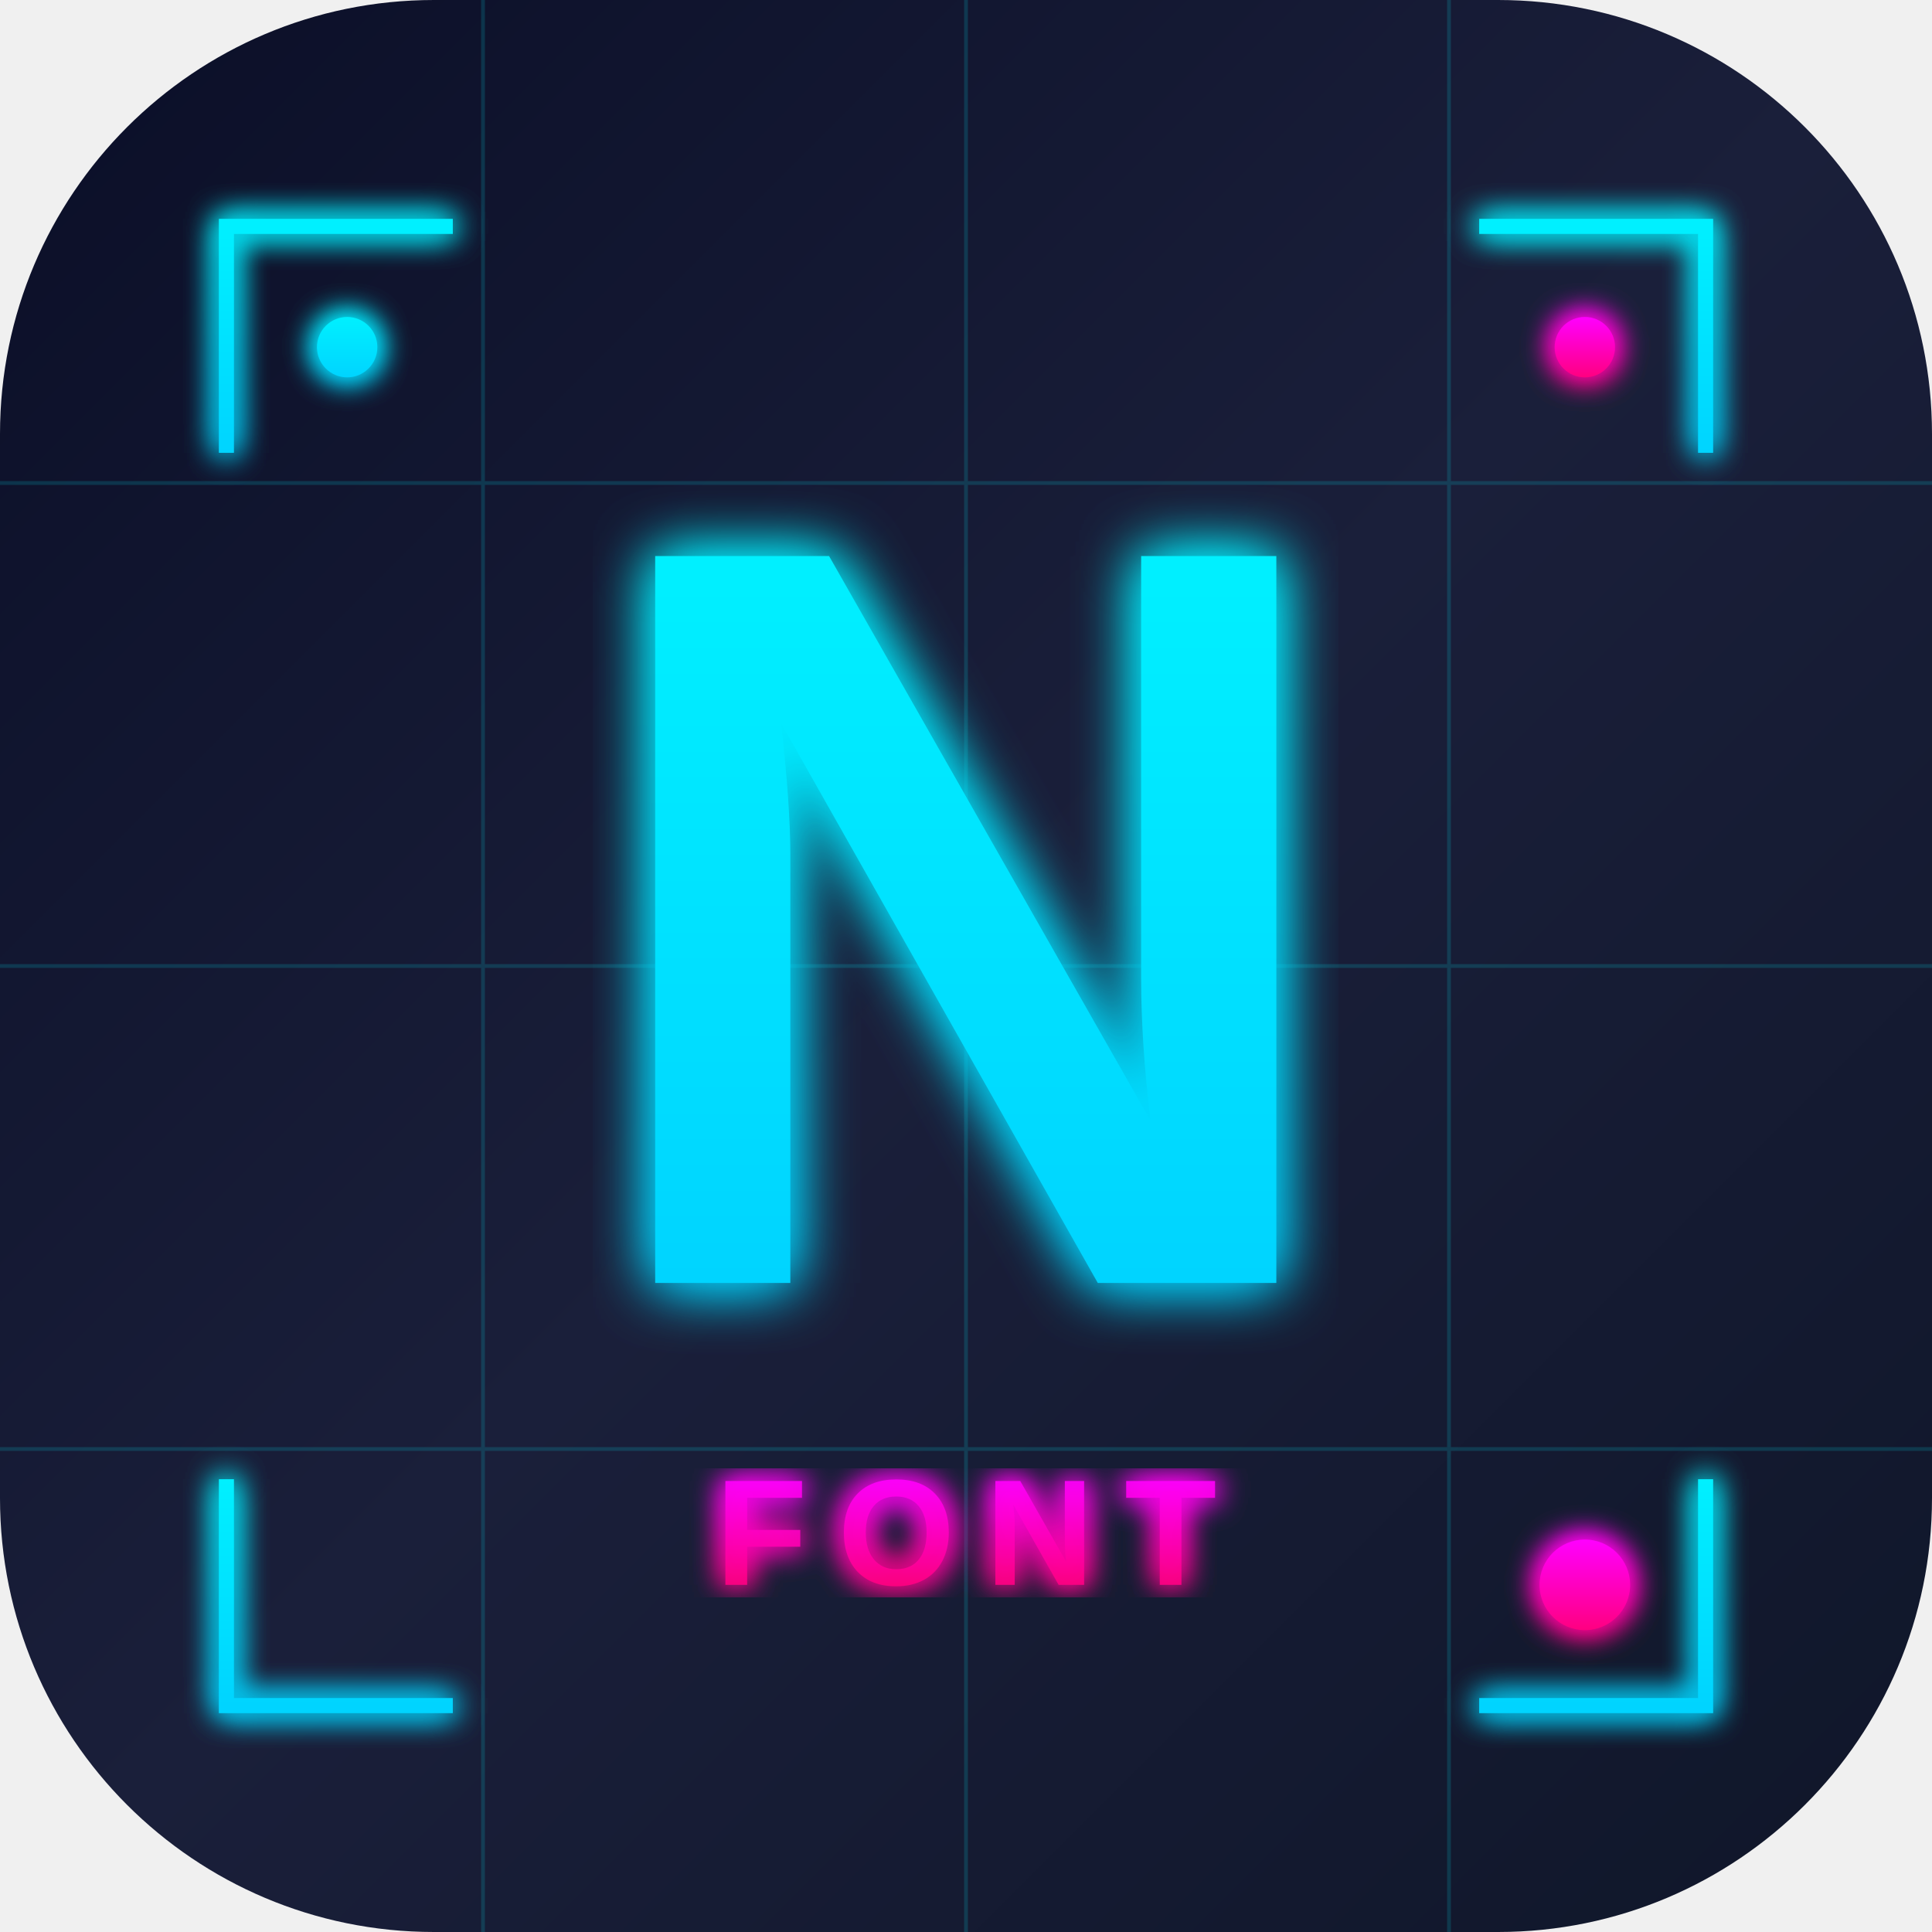
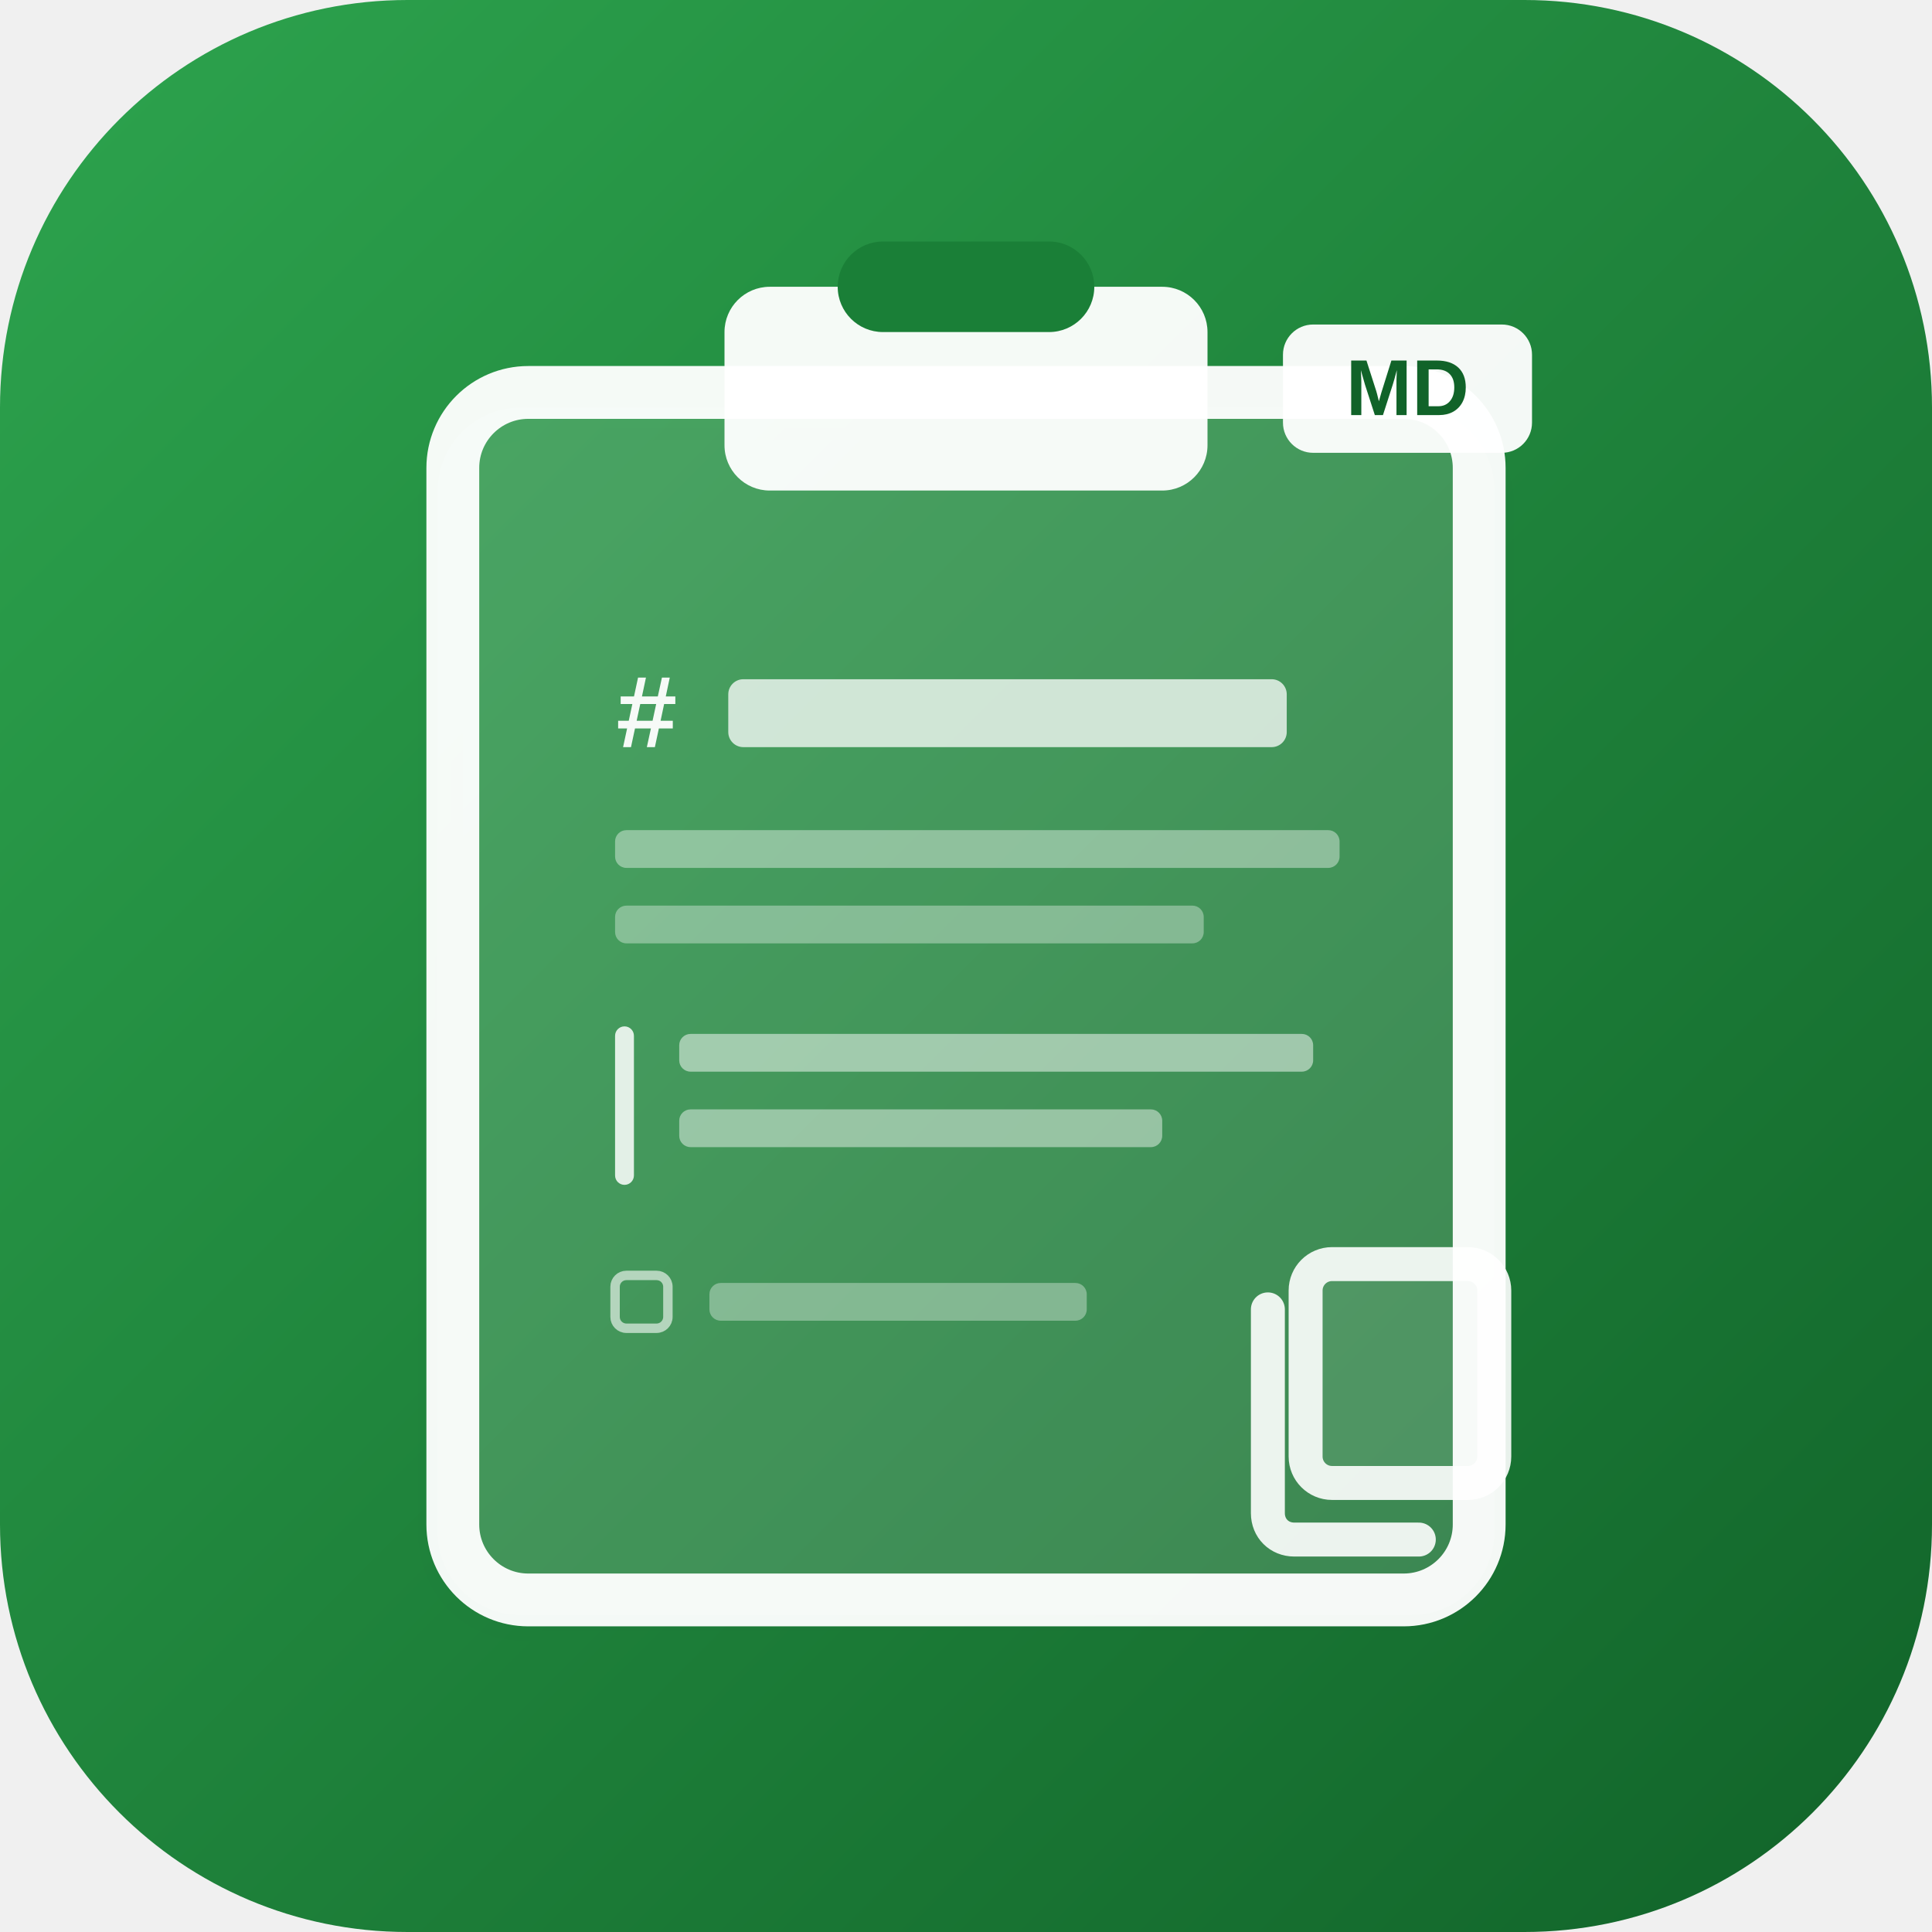
<svg xmlns="http://www.w3.org/2000/svg" width="512" height="512" viewBox="0 0 512 512">
  <defs>
-     <filter id="neonGlow">
-       <feGaussianBlur stdDeviation="4" result="coloredBlur" />
-       <feMerge>
-         <feMergeNode in="coloredBlur" />
-         <feMergeNode in="coloredBlur" />
-         <feMergeNode in="coloredBlur" />
-         <feMergeNode in="SourceGraphic" />
-       </feMerge>
+     <linearGradient id="bgGrad" x1="0%" y1="0%" x2="100%" y2="100%">
+       <stop offset="0%" style="stop-color:#2da44e;stop-opacity:1" />
+       <stop offset="100%" style="stop-color:#116329;stop-opacity:1" />
+     </linearGradient>
+     <filter id="shadow" x="-5%" y="-5%" width="110%" height="115%">
+       <feDropShadow dx="0" dy="2" stdDeviation="4" flood-color="#000000" flood-opacity="0.15" />
    </filter>
-     <filter id="strongGlow">
-       <feGaussianBlur stdDeviation="8" result="coloredBlur" />
-       <feMerge>
-         <feMergeNode in="coloredBlur" />
-         <feMergeNode in="coloredBlur" />
-         <feMergeNode in="SourceGraphic" />
-       </feMerge>
-     </filter>
-     <linearGradient id="cyberGradient" x1="0%" y1="0%" x2="100%" y2="100%">
-       <stop offset="0%" style="stop-color:#0a0e27;stop-opacity:1" />
-       <stop offset="50%" style="stop-color:#1a1f3a;stop-opacity:1" />
-       <stop offset="100%" style="stop-color:#0f1629;stop-opacity:1" />
-     </linearGradient>
-     <linearGradient id="neonCyan" x1="0%" y1="0%" x2="0%" y2="100%">
-       <stop offset="0%" style="stop-color:#00f0ff;stop-opacity:1" />
-       <stop offset="100%" style="stop-color:#00d4ff;stop-opacity:1" />
-     </linearGradient>
-     <linearGradient id="neonMagenta" x1="0%" y1="0%" x2="0%" y2="100%">
-       <stop offset="0%" style="stop-color:#ff00ff;stop-opacity:1" />
-       <stop offset="100%" style="stop-color:#ff0080;stop-opacity:1" />
-     </linearGradient>
  </defs>
-   <rect width="512" height="512" rx="115" fill="url(#cyberGradient)" />
-   <g opacity="0.15">
-     <line x1="0" y1="128" x2="512" y2="128" stroke="#00f0ff" stroke-width="1" />
-     <line x1="0" y1="256" x2="512" y2="256" stroke="#00f0ff" stroke-width="1" />
-     <line x1="0" y1="384" x2="512" y2="384" stroke="#00f0ff" stroke-width="1" />
-     <line x1="128" y1="0" x2="128" y2="512" stroke="#00f0ff" stroke-width="1" />
-     <line x1="256" y1="0" x2="256" y2="512" stroke="#00f0ff" stroke-width="1" />
-     <line x1="384" y1="0" x2="384" y2="512" stroke="#00f0ff" stroke-width="1" />
+   <rect width="512" height="512" rx="108" fill="url(#bgGrad)" />
+   <rect x="116" y="108" width="280" height="320" rx="22" fill="rgba(255,255,255,0.15)" filter="url(#shadow)" />
+   <rect x="120" y="104" width="272" height="320" rx="20" fill="none" stroke="#ffffff" stroke-width="14" stroke-opacity="0.95" />
+   <rect x="192" y="76" width="128" height="54" rx="12" fill="#ffffff" fill-opacity="0.95" />
+   <rect x="222" y="64" width="68" height="24" rx="12" fill="#1a7f37" />
+   <text x="163" y="198" font-family="'Courier New',monospace" font-size="28" font-weight="bold" fill="#ffffff" opacity="0.95">#</text>
+   <rect x="193" y="180" width="148" height="18" rx="4" fill="#ffffff" opacity="0.75" />
+   <rect x="163" y="220" width="192" height="10" rx="3" fill="#ffffff" opacity="0.4" />
+   <rect x="163" y="240" width="156" height="10" rx="3" fill="#ffffff" opacity="0.35" />
+   <rect x="163" y="272" width="5" height="42" rx="2.5" fill="#ffffff" opacity="0.85" />
+   <rect x="180" y="274" width="168" height="10" rx="3" fill="#ffffff" opacity="0.5" />
+   <rect x="180" y="294" width="128" height="10" rx="3" fill="#ffffff" opacity="0.45" />
+   <rect x="163" y="338" width="14" height="14" rx="3" fill="none" stroke="#ffffff" stroke-width="2.5" opacity="0.6" />
+   <rect x="188" y="340" width="100" height="10" rx="3" fill="#ffffff" opacity="0.35" />
+   <g transform="translate(336, 335)" fill="none" stroke="#ffffff" stroke-width="9" stroke-linecap="round" stroke-linejoin="round" opacity="0.9">
+     <rect x="10" y="0" width="50" height="58" rx="7" fill="rgba(255,255,255,0.1)" />
+     <path d="M0,12 V66 C0,70 3,73 7,73 H40" />
  </g>
-   <g stroke="url(#neonCyan)" stroke-width="4" fill="none" filter="url(#neonGlow)">
-     <path d="M 60,120 L 60,60 L 120,60" />
-     <path d="M 392,60 L 452,60 L 452,120" />
-     <path d="M 120,452 L 60,452 L 60,392" />
-     <path d="M 452,392 L 452,452 L 392,452" />
-   </g>
-   <g filter="url(#strongGlow)">
-     <text x="256" y="340" font-family="'Arial Black', 'Arial', sans-serif" font-size="280" font-weight="900" fill="url(#neonCyan)" text-anchor="middle" letter-spacing="-10">N</text>
-   </g>
-   <g filter="url(#neonGlow)">
-     <circle cx="420" cy="420" r="12" fill="url(#neonMagenta)" />
-     <circle cx="92" cy="92" r="8" fill="url(#neonCyan)" />
-     <circle cx="420" cy="92" r="8" fill="url(#neonMagenta)" />
-   </g>
-   <g filter="url(#neonGlow)">
-     <text x="256" y="420" font-family="'Arial', sans-serif" font-size="40" font-weight="bold" fill="url(#neonMagenta)" text-anchor="middle" letter-spacing="8" opacity="0.9">FONT</text>
-   </g>
+   <rect x="340" y="86" width="66" height="34" rx="8" fill="#ffffff" fill-opacity="0.95" />
+   <text x="373" y="110" font-family="Arial,Helvetica,sans-serif" font-size="21" font-weight="bold" fill="#116329" text-anchor="middle">MD</text>
</svg>
